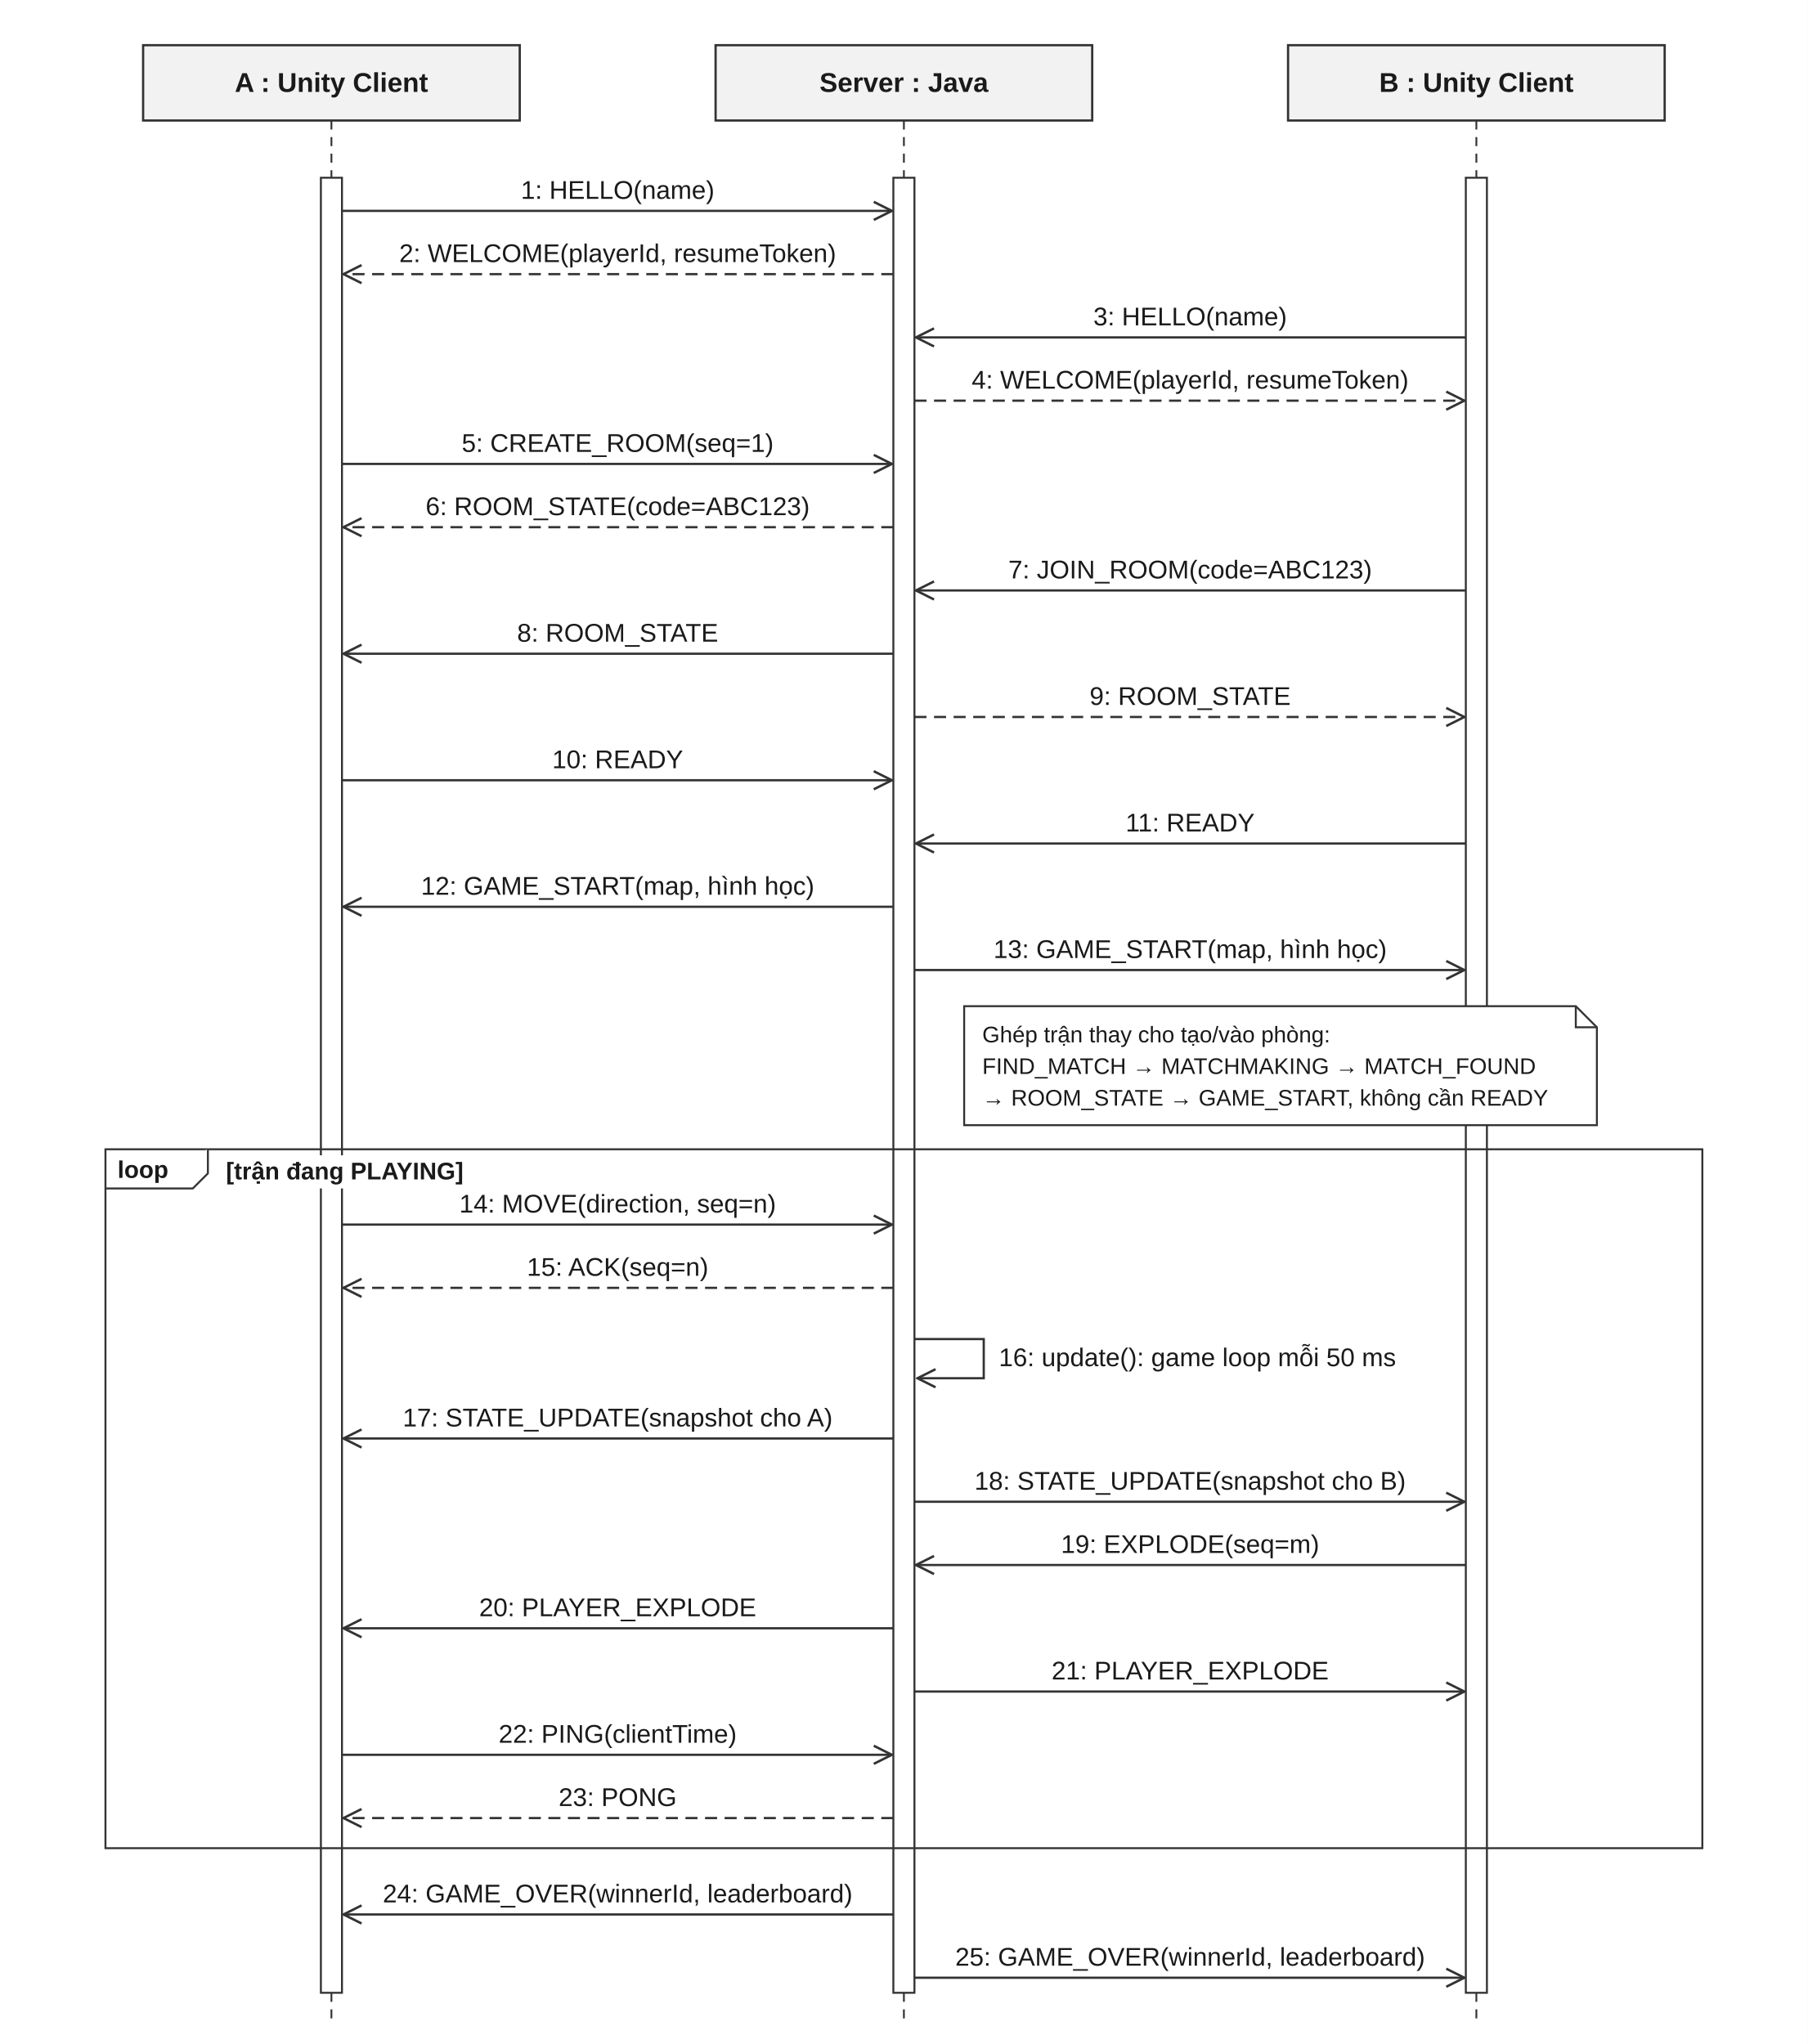
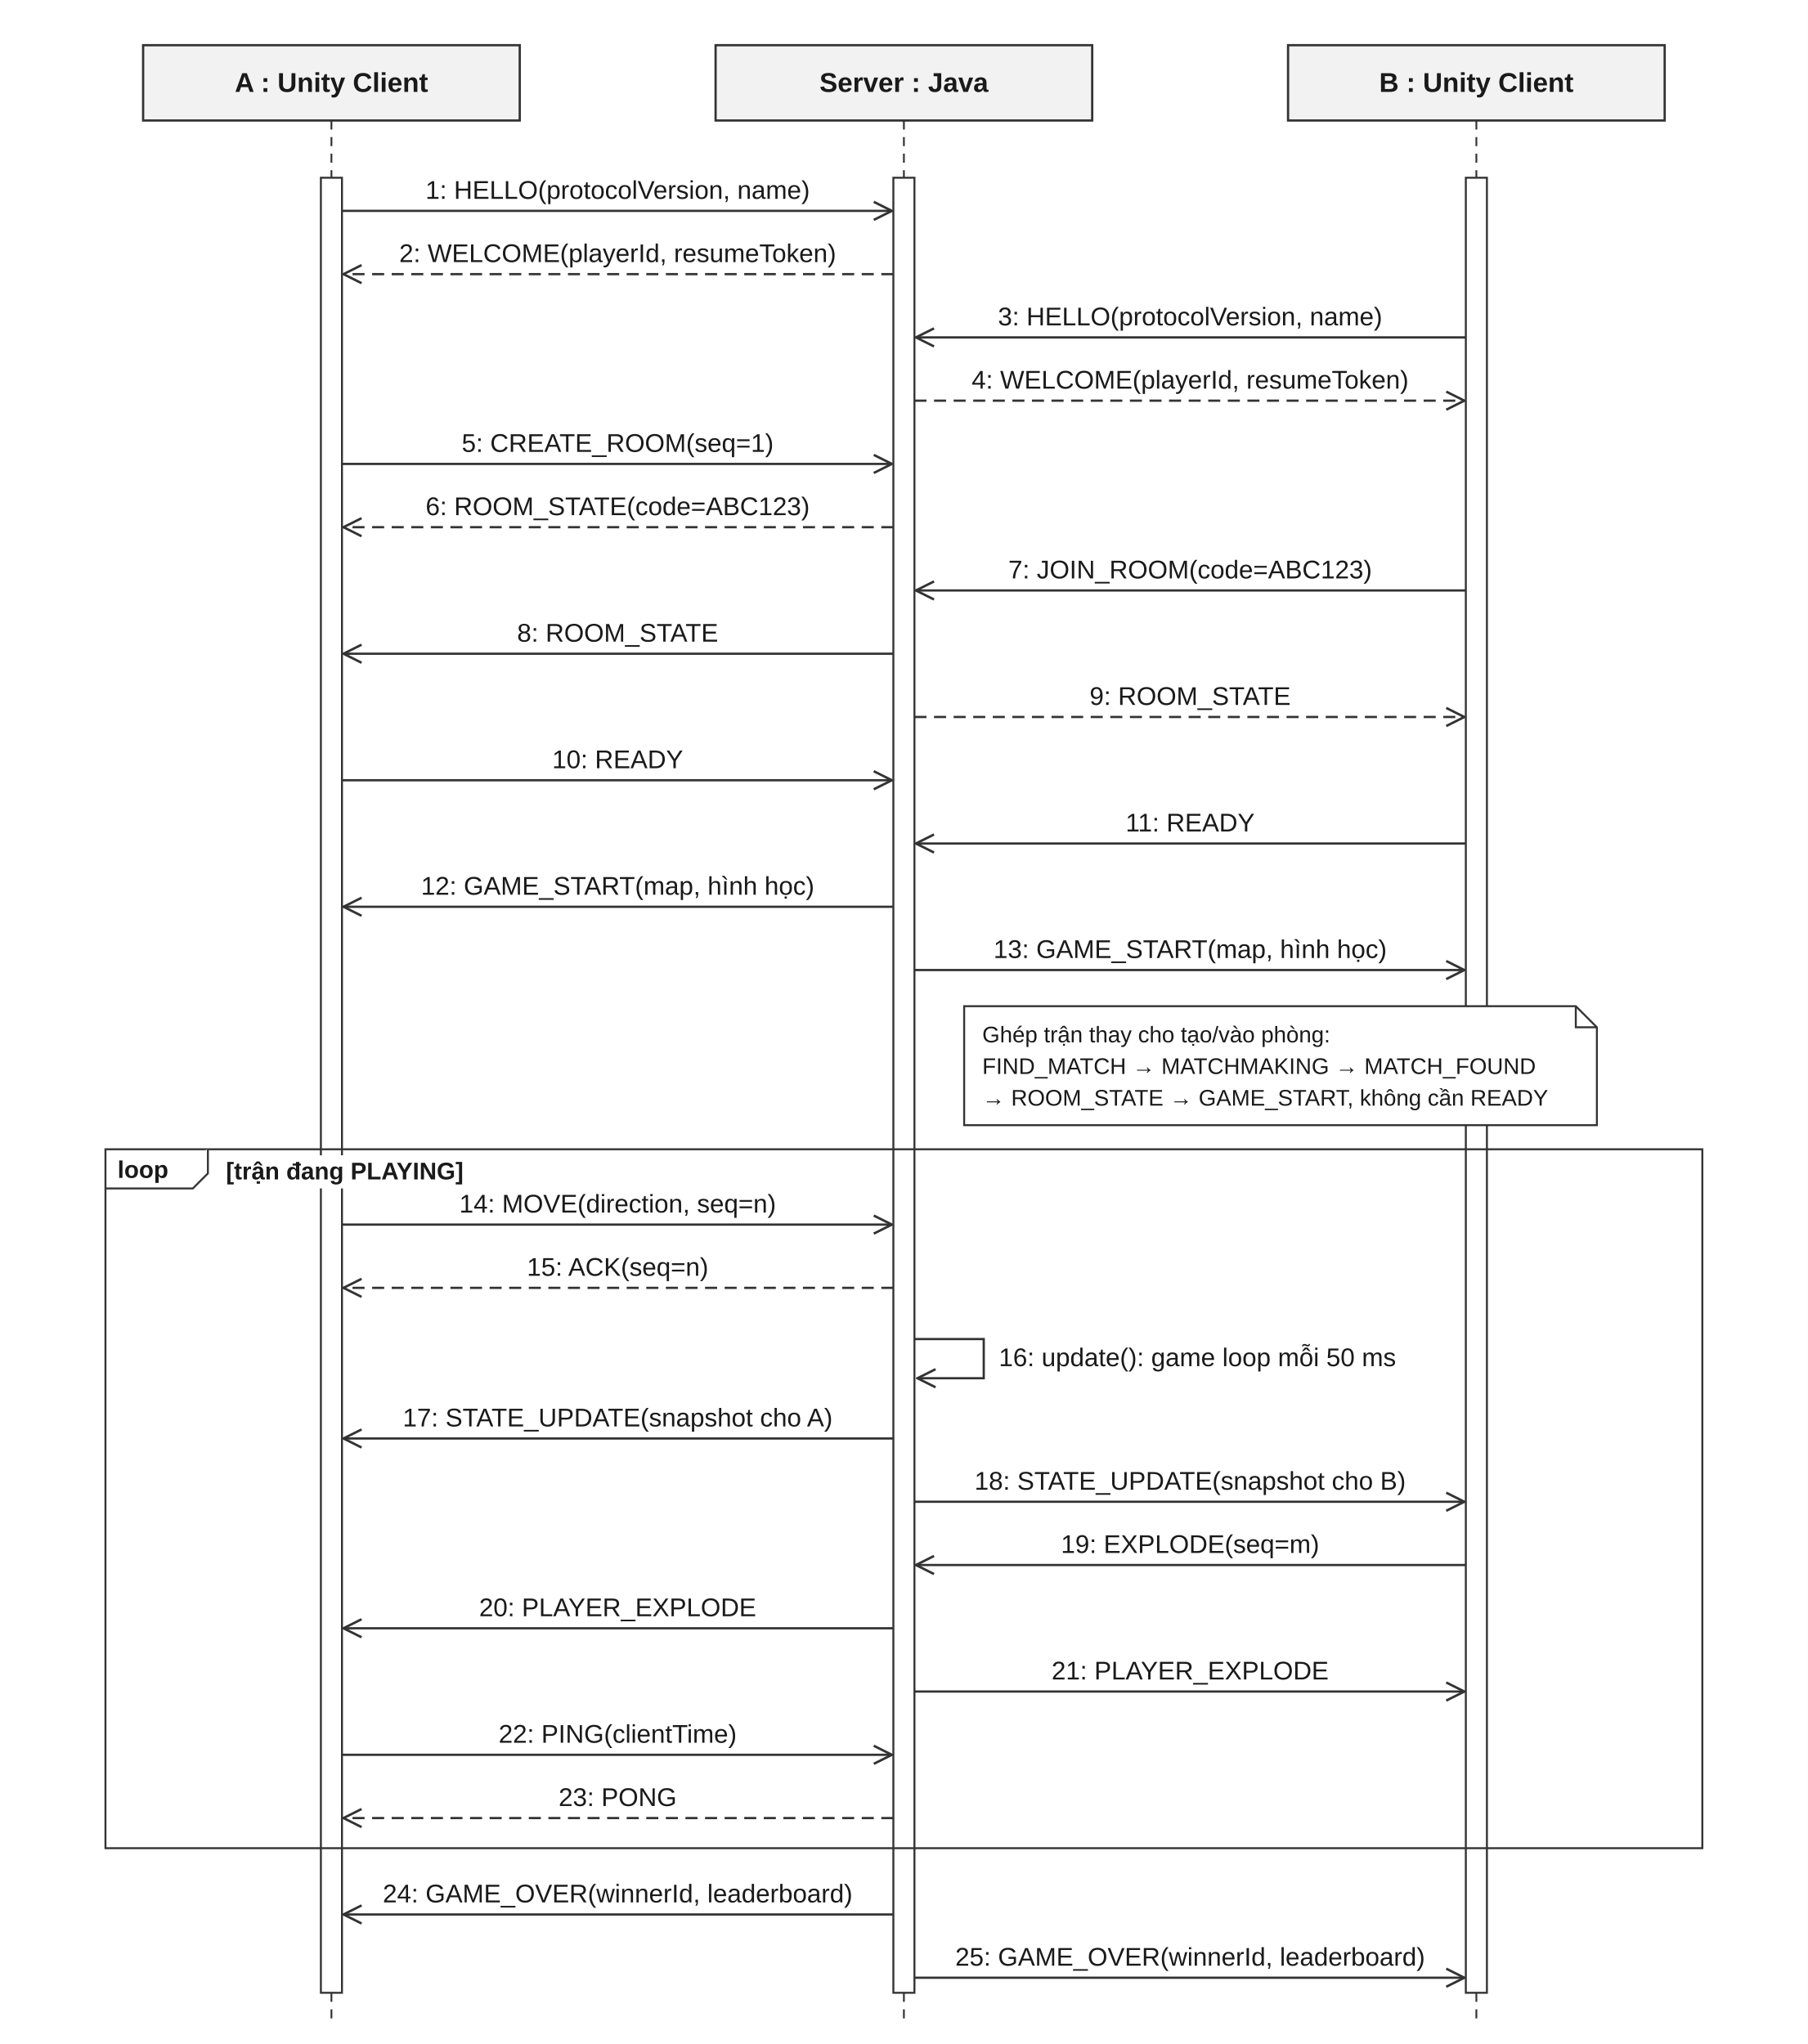
<svg xmlns="http://www.w3.org/2000/svg" width="1200" height="1357" viewBox="0 0 1200 1357" font-family="Arial, Helvetica, sans-serif">
  <defs>
    <marker id="open" viewBox="0 0 14 14" refX="13" refY="7" markerWidth="14" markerHeight="14" markerUnits="userSpaceOnUse" orient="auto">
      <path d="M1,1 L13,7 L1,13" fill="none" stroke="#333333" stroke-width="1.6" />
    </marker>
  </defs>
  <rect width="1200" height="1357" fill="#ffffff" />
  <line x1="220" y1="80" x2="220" y2="1341" stroke="#333333" stroke-width="1.2" stroke-dasharray="6 5" />
  <rect x="213" y="118" width="14" height="1205" fill="#ffffff" stroke="#333333" stroke-width="1.3" />
  <line x1="600" y1="80" x2="600" y2="1341" stroke="#333333" stroke-width="1.2" stroke-dasharray="6 5" />
  <rect x="593" y="118" width="14" height="1205" fill="#ffffff" stroke="#333333" stroke-width="1.3" />
  <line x1="980" y1="80" x2="980" y2="1341" stroke="#333333" stroke-width="1.2" stroke-dasharray="6 5" />
  <rect x="973" y="118" width="14" height="1205" fill="#ffffff" stroke="#333333" stroke-width="1.3" />
  <rect x="95" y="30" width="250" height="50" rx="0" fill="#f2f2f2" stroke="#333333" stroke-width="1.5" />
  <text x="220" y="61" text-anchor="middle" font-size="18" font-weight="700" fill="#1a1a1a">A : Unity Client</text>
  <rect x="475" y="30" width="250" height="50" rx="0" fill="#f2f2f2" stroke="#333333" stroke-width="1.5" />
  <text x="600" y="61" text-anchor="middle" font-size="18" font-weight="700" fill="#1a1a1a">Server : Java</text>
  <rect x="855" y="30" width="250" height="50" rx="0" fill="#f2f2f2" stroke="#333333" stroke-width="1.5" />
  <text x="980" y="61" text-anchor="middle" font-size="18" font-weight="700" fill="#1a1a1a">B : Unity Client</text>
  <path d="M227,140 H592" fill="none" stroke="#333333" stroke-width="1.5" marker-end="url(#open)" />
-   <text x="410.0" y="132" text-anchor="middle" font-size="17" font-weight="400" fill="#1a1a1a">1: HELLO(name)</text>
+   <text x="410.0" y="132" text-anchor="middle" font-size="17" font-weight="400" fill="#1a1a1a">1: HELLO(protocolVersion, name)</text>
  <path d="M593,182 H228" fill="none" stroke="#333333" stroke-width="1.5" stroke-dasharray="8 5" marker-end="url(#open)" />
  <text x="410.0" y="174" text-anchor="middle" font-size="17" font-weight="400" fill="#1a1a1a">2: WELCOME(playerId, resumeToken)</text>
  <path d="M973,224 H608" fill="none" stroke="#333333" stroke-width="1.5" marker-end="url(#open)" />
-   <text x="790.0" y="216" text-anchor="middle" font-size="17" font-weight="400" fill="#1a1a1a">3: HELLO(name)</text>
+   <text x="790.0" y="216" text-anchor="middle" font-size="17" font-weight="400" fill="#1a1a1a">3: HELLO(protocolVersion, name)</text>
  <path d="M607,266 H972" fill="none" stroke="#333333" stroke-width="1.5" stroke-dasharray="8 5" marker-end="url(#open)" />
  <text x="790.0" y="258" text-anchor="middle" font-size="17" font-weight="400" fill="#1a1a1a">4: WELCOME(playerId, resumeToken)</text>
  <path d="M227,308 H592" fill="none" stroke="#333333" stroke-width="1.5" marker-end="url(#open)" />
  <text x="410.0" y="300" text-anchor="middle" font-size="17" font-weight="400" fill="#1a1a1a">5: CREATE_ROOM(seq=1)</text>
  <path d="M593,350 H228" fill="none" stroke="#333333" stroke-width="1.5" stroke-dasharray="8 5" marker-end="url(#open)" />
  <text x="410.0" y="342" text-anchor="middle" font-size="17" font-weight="400" fill="#1a1a1a">6: ROOM_STATE(code=ABC123)</text>
  <path d="M973,392 H608" fill="none" stroke="#333333" stroke-width="1.5" marker-end="url(#open)" />
  <text x="790.0" y="384" text-anchor="middle" font-size="17" font-weight="400" fill="#1a1a1a">7: JOIN_ROOM(code=ABC123)</text>
  <path d="M593,434 H228" fill="none" stroke="#333333" stroke-width="1.5" marker-end="url(#open)" />
  <text x="410.0" y="426" text-anchor="middle" font-size="17" font-weight="400" fill="#1a1a1a">8: ROOM_STATE</text>
  <path d="M607,476 H972" fill="none" stroke="#333333" stroke-width="1.5" stroke-dasharray="8 5" marker-end="url(#open)" />
  <text x="790.0" y="468" text-anchor="middle" font-size="17" font-weight="400" fill="#1a1a1a">9: ROOM_STATE</text>
  <path d="M227,518 H592" fill="none" stroke="#333333" stroke-width="1.5" marker-end="url(#open)" />
  <text x="410.0" y="510" text-anchor="middle" font-size="17" font-weight="400" fill="#1a1a1a">10: READY</text>
  <path d="M973,560 H608" fill="none" stroke="#333333" stroke-width="1.5" marker-end="url(#open)" />
  <text x="790.0" y="552" text-anchor="middle" font-size="17" font-weight="400" fill="#1a1a1a">11: READY</text>
  <path d="M593,602 H228" fill="none" stroke="#333333" stroke-width="1.5" marker-end="url(#open)" />
  <text x="410.0" y="594" text-anchor="middle" font-size="17" font-weight="400" fill="#1a1a1a">12: GAME_START(map, hình học)</text>
  <path d="M607,644 H972" fill="none" stroke="#333333" stroke-width="1.5" marker-end="url(#open)" />
  <text x="790.0" y="636" text-anchor="middle" font-size="17" font-weight="400" fill="#1a1a1a">13: GAME_START(map, hình học)</text>
  <path d="M640,668 H1046 L1060,682 V747 H640 Z" fill="#ffffff" stroke="#333333" stroke-width="1.3" />
  <path d="M1046,668 V682 H1060" fill="none" stroke="#333333" stroke-width="1.3" />
  <text x="652" y="692" text-anchor="start" font-size="15" font-weight="400" fill="#1a1a1a">Ghép trận thay cho tạo/vào phòng:</text>
  <text x="652" y="713" text-anchor="start" font-size="15" font-weight="400" fill="#1a1a1a">FIND_MATCH → MATCHMAKING → MATCH_FOUND</text>
  <text x="652" y="734" text-anchor="start" font-size="15" font-weight="400" fill="#1a1a1a">→ ROOM_STATE → GAME_START, không cần READY</text>
  <path d="M227,813 H592" fill="none" stroke="#333333" stroke-width="1.5" marker-end="url(#open)" />
  <text x="410.0" y="805" text-anchor="middle" font-size="17" font-weight="400" fill="#1a1a1a">14: MOVE(direction, seq=n)</text>
  <path d="M593,855 H228" fill="none" stroke="#333333" stroke-width="1.5" stroke-dasharray="8 5" marker-end="url(#open)" />
  <text x="410.0" y="847" text-anchor="middle" font-size="17" font-weight="400" fill="#1a1a1a">15: ACK(seq=n)</text>
  <path d="M607,889 H653 V915 H609" fill="none" stroke="#333333" stroke-width="1.5" marker-end="url(#open)" />
  <text x="663" y="907" text-anchor="start" font-size="17" font-weight="400" stroke="#ffffff" stroke-width="6" stroke-linejoin="round" paint-order="stroke" fill="#1a1a1a">16: update(): game loop mỗi 50 ms</text>
  <path d="M593,955 H228" fill="none" stroke="#333333" stroke-width="1.5" marker-end="url(#open)" />
  <text x="410.0" y="947" text-anchor="middle" font-size="17" font-weight="400" fill="#1a1a1a">17: STATE_UPDATE(snapshot cho A)</text>
  <path d="M607,997 H972" fill="none" stroke="#333333" stroke-width="1.5" marker-end="url(#open)" />
  <text x="790.0" y="989" text-anchor="middle" font-size="17" font-weight="400" fill="#1a1a1a">18: STATE_UPDATE(snapshot cho B)</text>
  <path d="M973,1039 H608" fill="none" stroke="#333333" stroke-width="1.5" marker-end="url(#open)" />
  <text x="790.0" y="1031" text-anchor="middle" font-size="17" font-weight="400" fill="#1a1a1a">19: EXPLODE(seq=m)</text>
  <path d="M593,1081 H228" fill="none" stroke="#333333" stroke-width="1.5" marker-end="url(#open)" />
  <text x="410.0" y="1073" text-anchor="middle" font-size="17" font-weight="400" fill="#1a1a1a">20: PLAYER_EXPLODE</text>
  <path d="M607,1123 H972" fill="none" stroke="#333333" stroke-width="1.5" marker-end="url(#open)" />
  <text x="790.0" y="1115" text-anchor="middle" font-size="17" font-weight="400" fill="#1a1a1a">21: PLAYER_EXPLODE</text>
  <path d="M227,1165 H592" fill="none" stroke="#333333" stroke-width="1.5" marker-end="url(#open)" />
  <text x="410.0" y="1157" text-anchor="middle" font-size="17" font-weight="400" fill="#1a1a1a">22: PING(clientTime)</text>
  <path d="M593,1207 H228" fill="none" stroke="#333333" stroke-width="1.5" stroke-dasharray="8 5" marker-end="url(#open)" />
  <text x="410.0" y="1199" text-anchor="middle" font-size="17" font-weight="400" fill="#1a1a1a">23: PONG</text>
  <rect x="70" y="763" width="1060" height="464" rx="0" fill="none" stroke="#333333" stroke-width="1.3" />
  <path d="M70,789 H128 L138,779 V763" fill="#ffffff" stroke="#333333" stroke-width="1.3" />
  <text x="78" y="782" text-anchor="start" font-size="16" font-weight="700" fill="#1a1a1a">loop</text>
  <rect x="146" y="767" width="190.4" height="22" fill="#ffffff" />
  <text x="150" y="783" text-anchor="start" font-size="16" font-weight="700" fill="#1a1a1a">[trận đang PLAYING]</text>
  <path d="M593,1271 H228" fill="none" stroke="#333333" stroke-width="1.5" marker-end="url(#open)" />
  <text x="410.0" y="1263" text-anchor="middle" font-size="17" font-weight="400" fill="#1a1a1a">24: GAME_OVER(winnerId, leaderboard)</text>
  <path d="M607,1313 H972" fill="none" stroke="#333333" stroke-width="1.5" marker-end="url(#open)" />
  <text x="790.0" y="1305" text-anchor="middle" font-size="17" font-weight="400" fill="#1a1a1a">25: GAME_OVER(winnerId, leaderboard)</text>
</svg>
